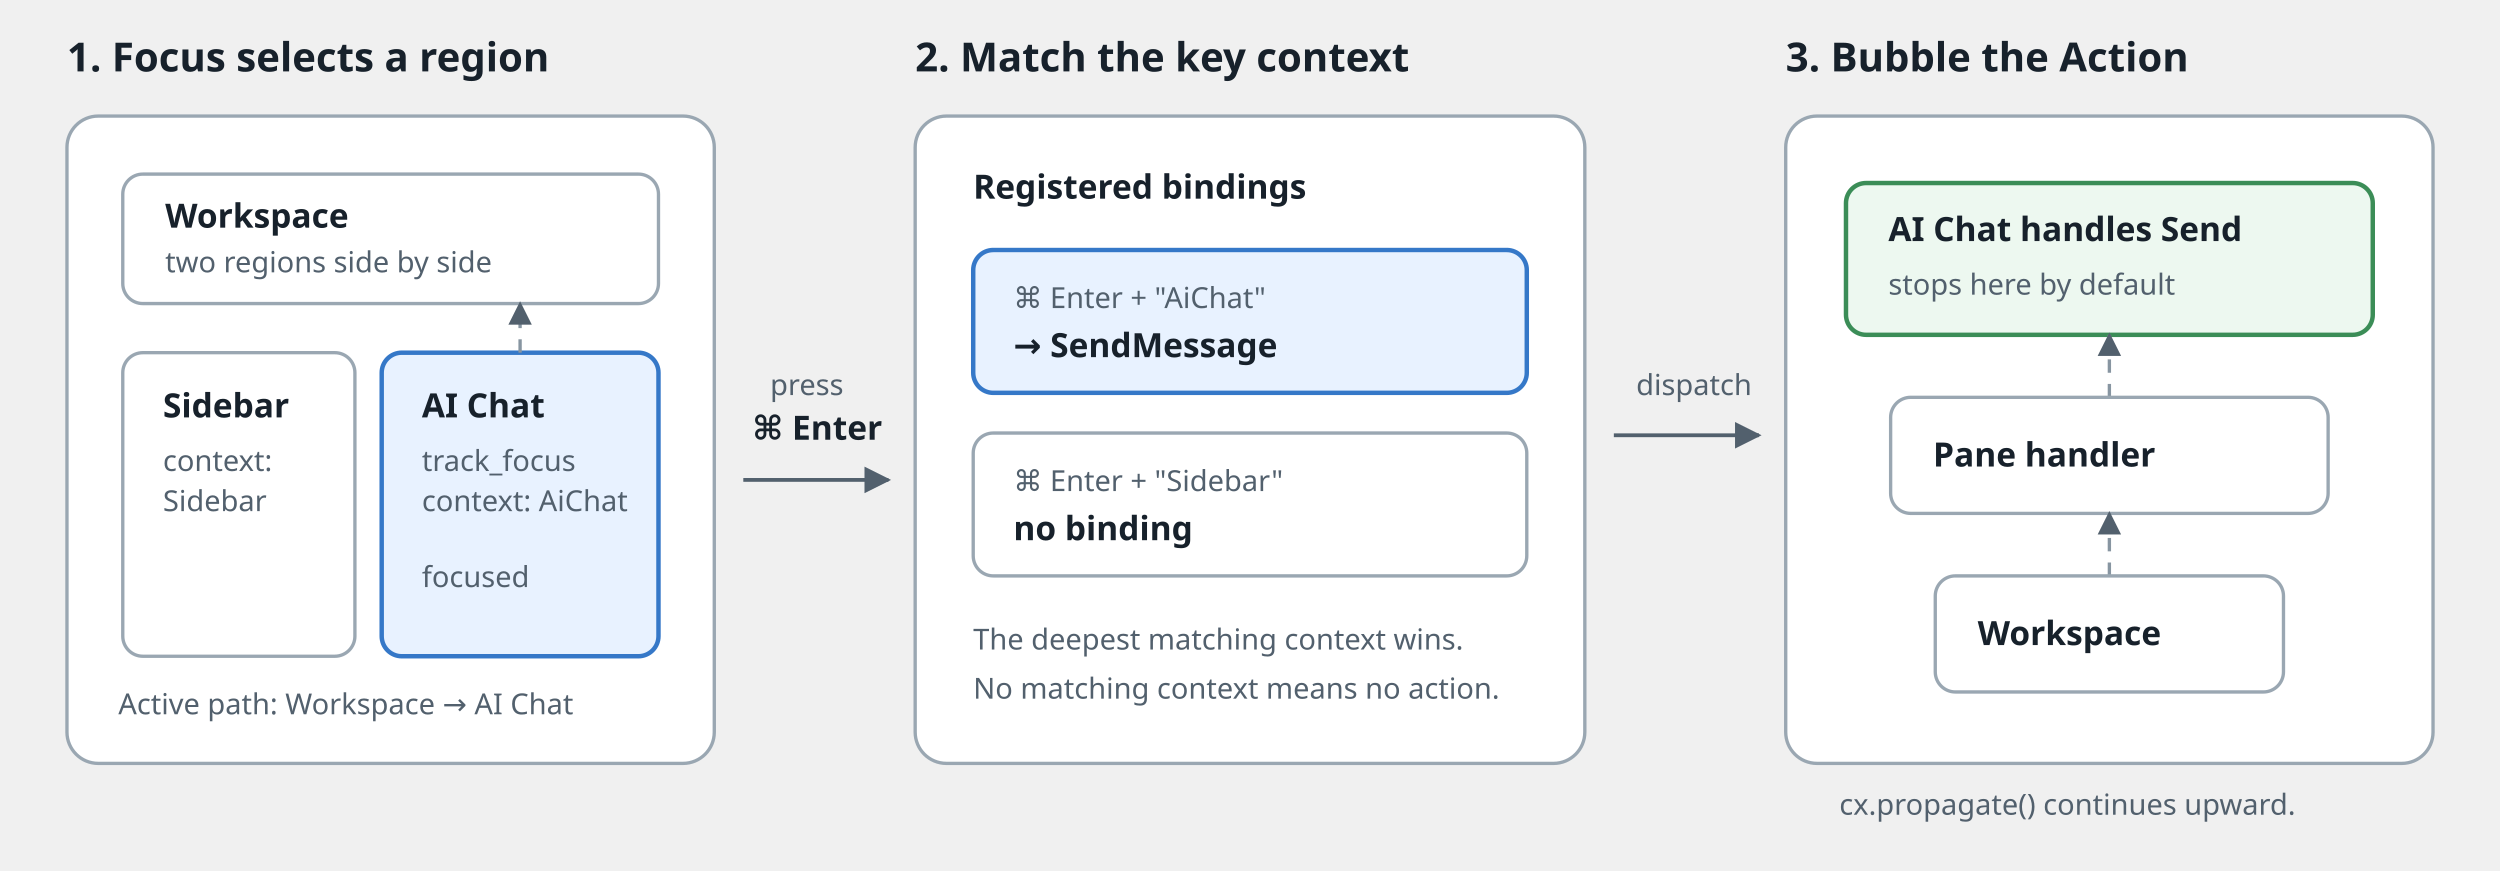
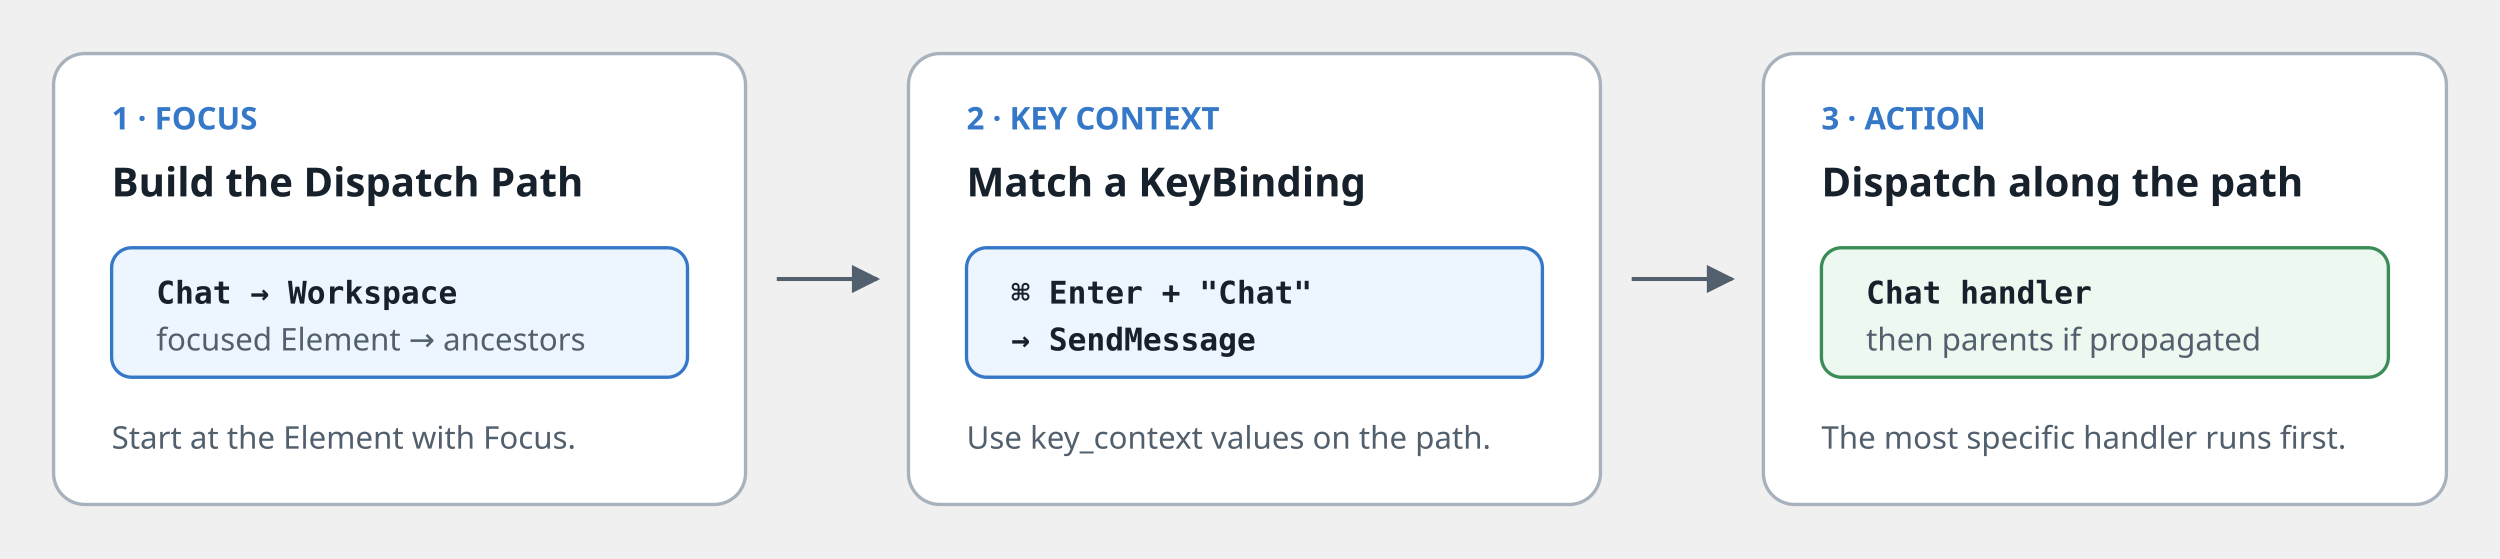
- <svg xmlns="http://www.w3.org/2000/svg" width="1120" height="390" viewBox="0 0 1120 390" role="img" aria-labelledby="title desc">
+ <svg xmlns="http://www.w3.org/2000/svg" width="1120" height="250" viewBox="0 0 1120 250" role="img" aria-labelledby="title desc">
  <defs>
    <marker id="arrow" viewBox="0 0 10 10" refX="9" refY="5" markerWidth="7" markerHeight="7" orient="auto">
      <path d="M0 0 10 5 0 10z" fill="#52606d" />
    </marker>
-     <style>.t{font:700 18px ui-sans-serif,system-ui;fill:#17212b}.l{font:600 15px ui-sans-serif,system-ui;fill:#17212b}.b{font:400 13px ui-sans-serif,system-ui;fill:#52606d}.box{fill:#fff;stroke:#9aa7b2;stroke-width:1.5}.active{fill:#e8f2ff;stroke:#3578c8;stroke-width:2}.action{fill:#edf8f0;stroke:#3b8d57;stroke-width:2}.a{stroke:#52606d;stroke-width:1.7;fill:none;marker-end:url(#arrow)}.d{stroke:#8795a1;stroke-width:1.5;stroke-dasharray:6 5;fill:none;marker-end:url(#arrow)}</style>
+     <style>.step{font:700 14px ui-sans-serif,system-ui;fill:#3578c8}.title{font:700 18px ui-sans-serif,system-ui;fill:#17212b}.body{font:400 14px ui-sans-serif,system-ui;fill:#52606d}.code{font:600 14px ui-monospace,SFMono-Regular,monospace;fill:#17212b}.box{fill:#fff;stroke:#a7b2bc;stroke-width:1.5}.active{fill:#edf5ff;stroke:#3578c8;stroke-width:1.5}.action{fill:#edf8f0;stroke:#3b8d57;stroke-width:1.5}.arrow{stroke:#52606d;stroke-width:1.8;fill:none;marker-end:url(#arrow)}</style>
  </defs>
-   <text x="30" y="32" class="t">1. Focus selects a region</text>
-   <rect x="30" y="52" width="290" height="290" rx="14" class="box" />
-   <rect x="55" y="78" width="240" height="58" rx="9" class="box" />
-   <text x="74" y="102" class="l">Workspace</text>
-   <text x="74" y="122" class="b">two regions side by side</text>
-   <rect x="55" y="158" width="104" height="136" rx="9" class="box" />
-   <text x="73" y="187" class="l">Sidebar</text>
-   <text x="73" y="211" class="b">context:</text>
-   <text x="73" y="229" class="b">Sidebar</text>
-   <rect x="171" y="158" width="124" height="136" rx="9" class="active" />
-   <text x="189" y="187" class="l">AI Chat</text>
-   <text x="189" y="211" class="b">track_focus</text>
-   <text x="189" y="229" class="b">context: AiChat</text>
-   <text x="189" y="263" class="b">focused</text>
-   <path d="M233 158V136" class="d" />
-   <text x="53" y="320" class="b">Active path: Workspace → AI Chat</text>
-   <path d="M333 215H398" class="a" />
-   <text x="345" y="177" class="b">press</text>
-   <text x="337" y="197" class="l">⌘ Enter</text>
-   <text x="410" y="32" class="t">2. Match the key context</text>
-   <rect x="410" y="52" width="300" height="290" rx="14" class="box" />
-   <text x="436" y="89" class="l">Registered bindings</text>
-   <rect x="436" y="112" width="248" height="64" rx="9" class="active" />
-   <text x="454" y="138" class="b">⌘ Enter + "AiChat"</text>
-   <text x="454" y="160" class="l">→ SendMessage</text>
-   <rect x="436" y="194" width="248" height="64" rx="9" class="box" />
-   <text x="454" y="220" class="b">⌘ Enter + "Sidebar"</text>
-   <text x="454" y="242" class="l">no binding</text>
-   <text x="436" y="291" class="b">The deepest matching context wins.</text>
-   <text x="436" y="313" class="b">No matching context means no action.</text>
-   <path d="M723 195H788" class="a" />
-   <text x="733" y="177" class="b">dispatch</text>
-   <text x="800" y="32" class="t">3. Bubble the Action</text>
-   <rect x="800" y="52" width="290" height="290" rx="14" class="box" />
-   <rect x="827" y="82" width="236" height="68" rx="9" class="action" />
-   <text x="846" y="108" class="l">AI Chat handles Send</text>
-   <text x="846" y="132" class="b">stops here by default</text>
-   <path d="M945 178V150" class="d" />
-   <rect x="847" y="178" width="196" height="52" rx="9" class="box" />
-   <text x="866" y="209" class="l">Pane handler</text>
-   <path d="M945 258V230" class="d" />
-   <rect x="867" y="258" width="156" height="52" rx="9" class="box" />
-   <text x="886" y="289" class="l">Workspace</text>
-   <text x="824" y="365" class="b">cx.propagate() continues upward.</text>
+   <rect x="24" y="24" width="310" height="202" rx="14" class="box" />
+   <text x="50" y="58" class="step">1 · FOCUS</text>
+   <text x="50" y="88" class="title">Build the Dispatch Path</text>
+   <rect x="50" y="111" width="258" height="58" rx="9" class="active" />
+   <text x="70" y="136" class="code">Chat → Workspace</text>
+   <text x="70" y="157" class="body">focused Element → ancestors</text>
+   <text x="50" y="201" class="body">Start at the Element with Focus.</text>
+   <path d="M348 125H393" class="arrow" />
+   <rect x="407" y="24" width="310" height="202" rx="14" class="box" />
+   <text x="433" y="58" class="step">2 · KEY CONTEXT</text>
+   <text x="433" y="88" class="title">Match a KeyBinding</text>
+   <rect x="433" y="111" width="258" height="58" rx="9" class="active" />
+   <text x="453" y="136" class="code">⌘ Enter + "Chat"</text>
+   <text x="453" y="157" class="code">→ SendMessage</text>
+   <text x="433" y="201" class="body">Use key_context values on the path.</text>
+   <path d="M731 125H776" class="arrow" />
+   <rect x="790" y="24" width="306" height="202" rx="14" class="box" />
+   <text x="816" y="58" class="step">3 · ACTION</text>
+   <text x="816" y="88" class="title">Dispatch along the path</text>
+   <rect x="816" y="111" width="254" height="58" rx="9" class="action" />
+   <text x="836" y="136" class="code">Chat handler</text>
+   <text x="836" y="157" class="body">then parents if propagated</text>
+   <text x="816" y="201" class="body">The most specific handler runs first.</text>
</svg>
